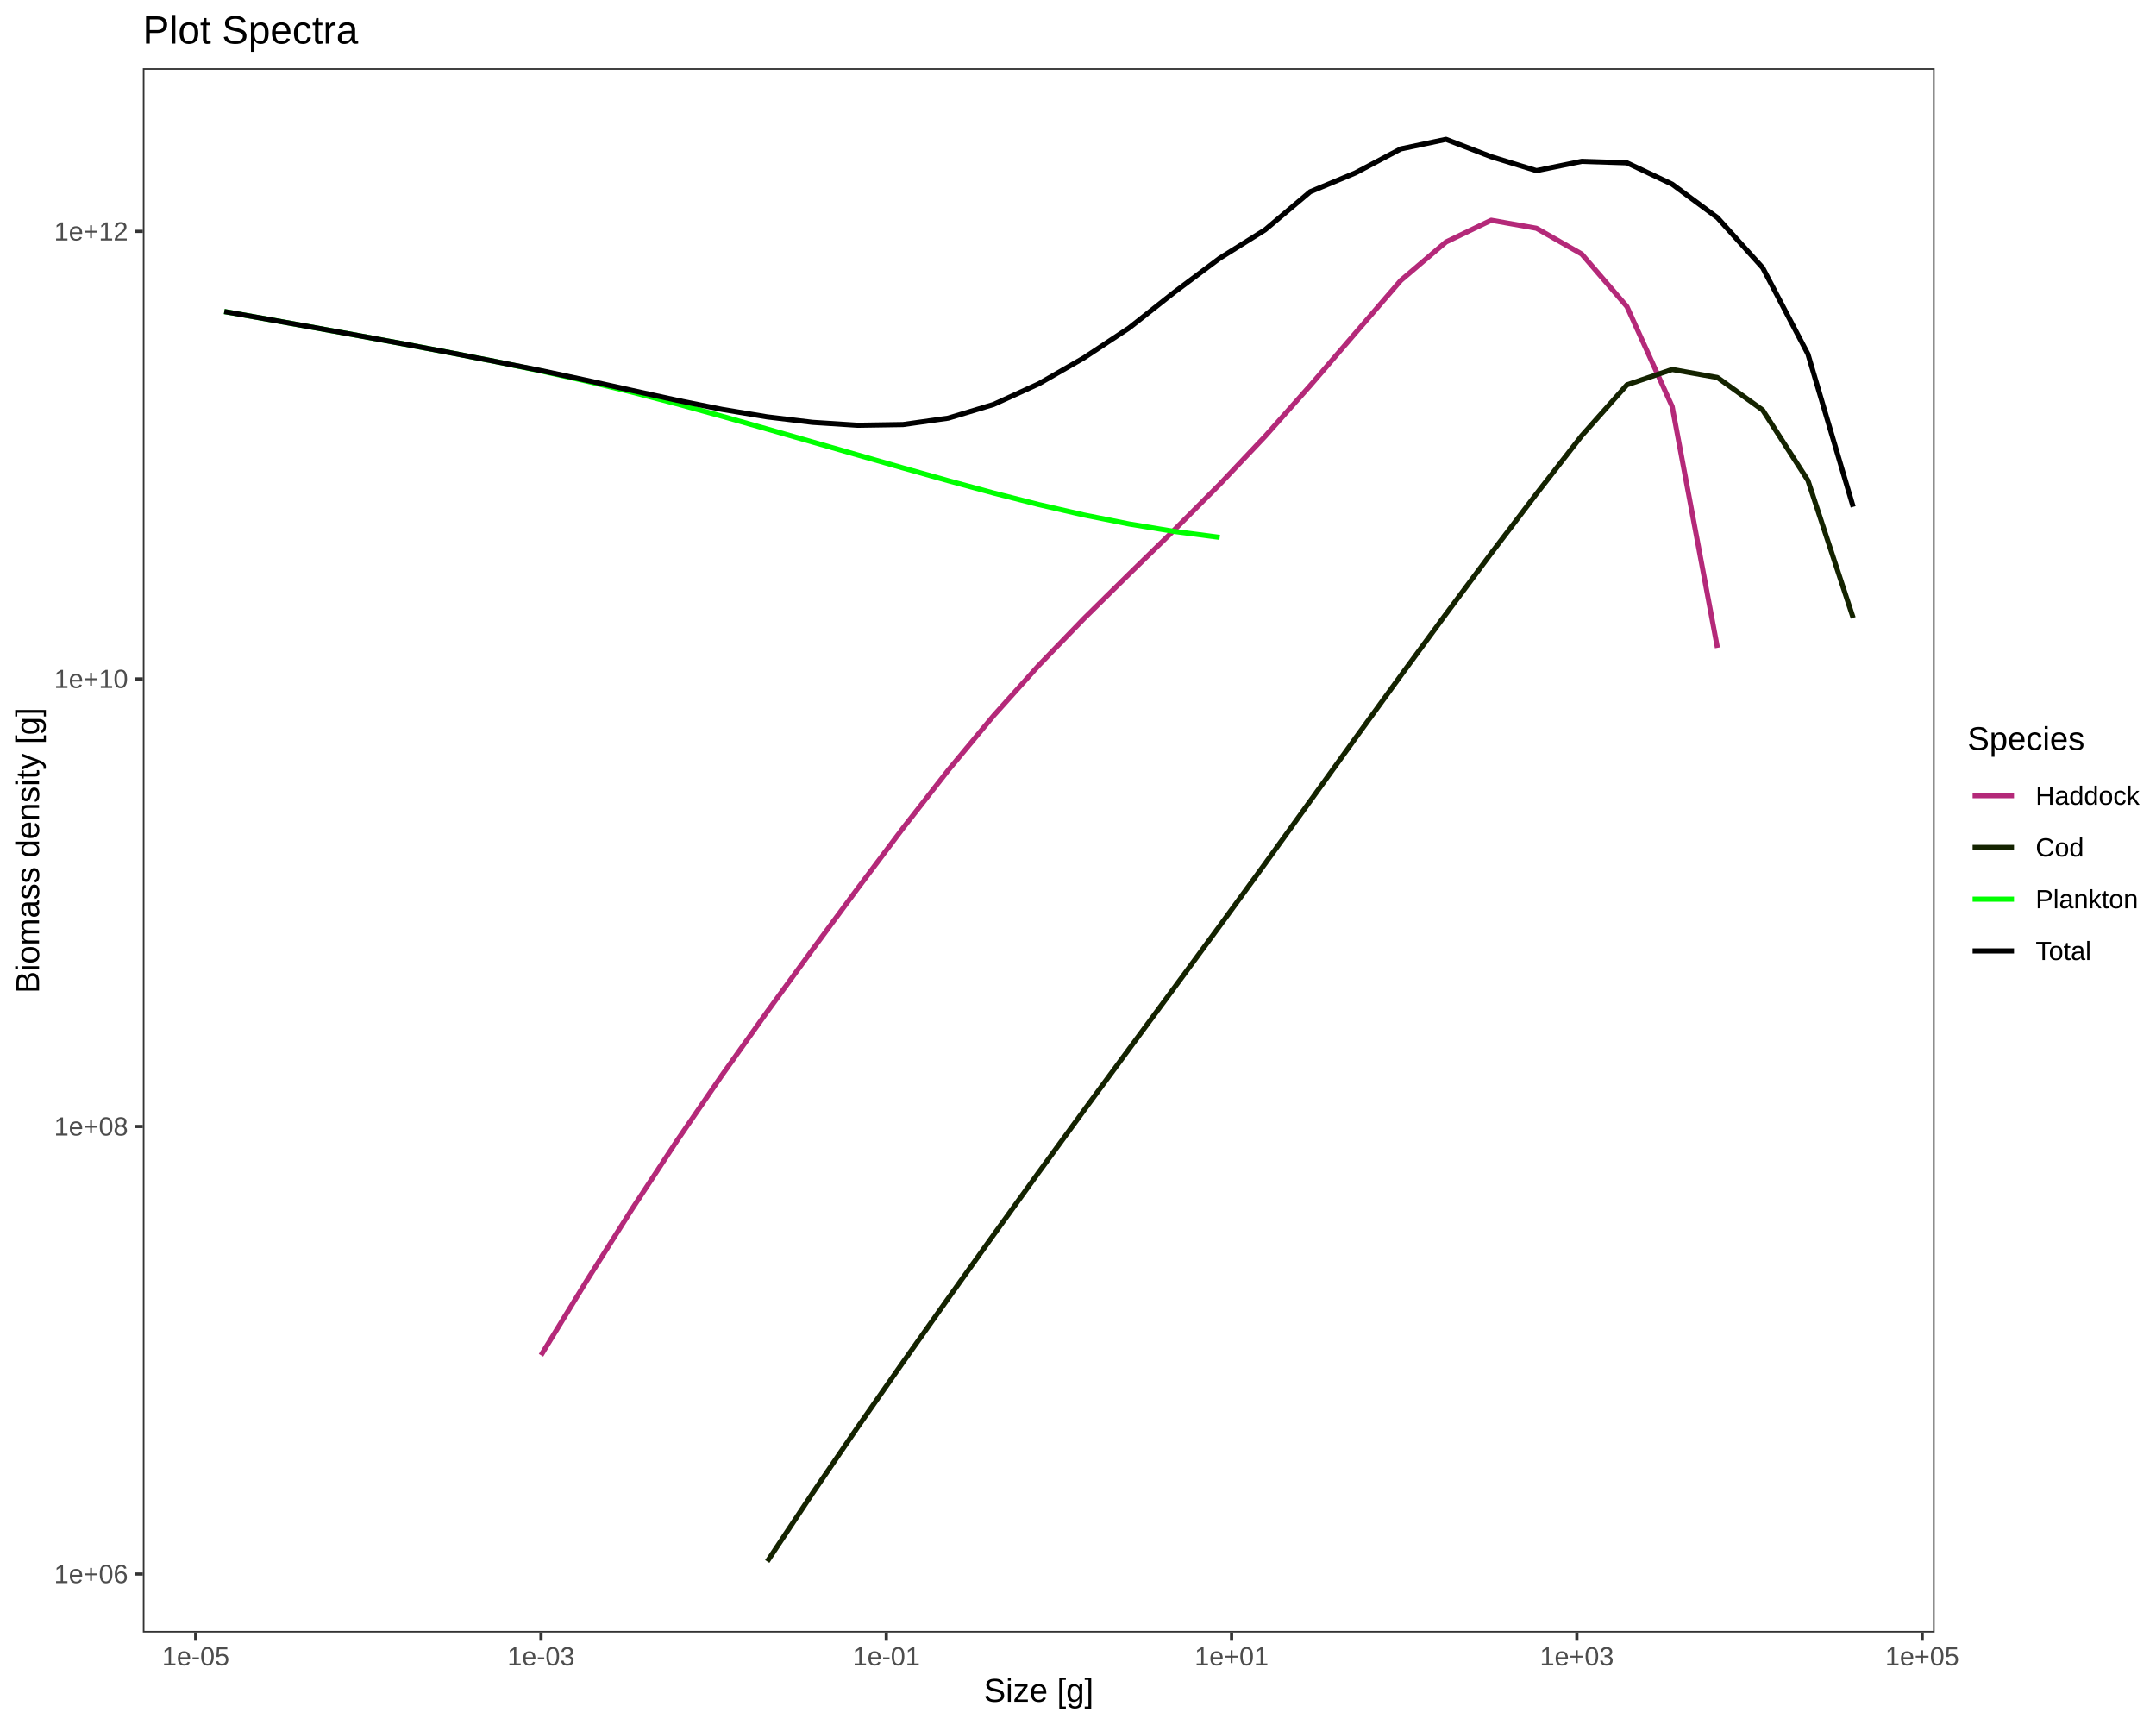
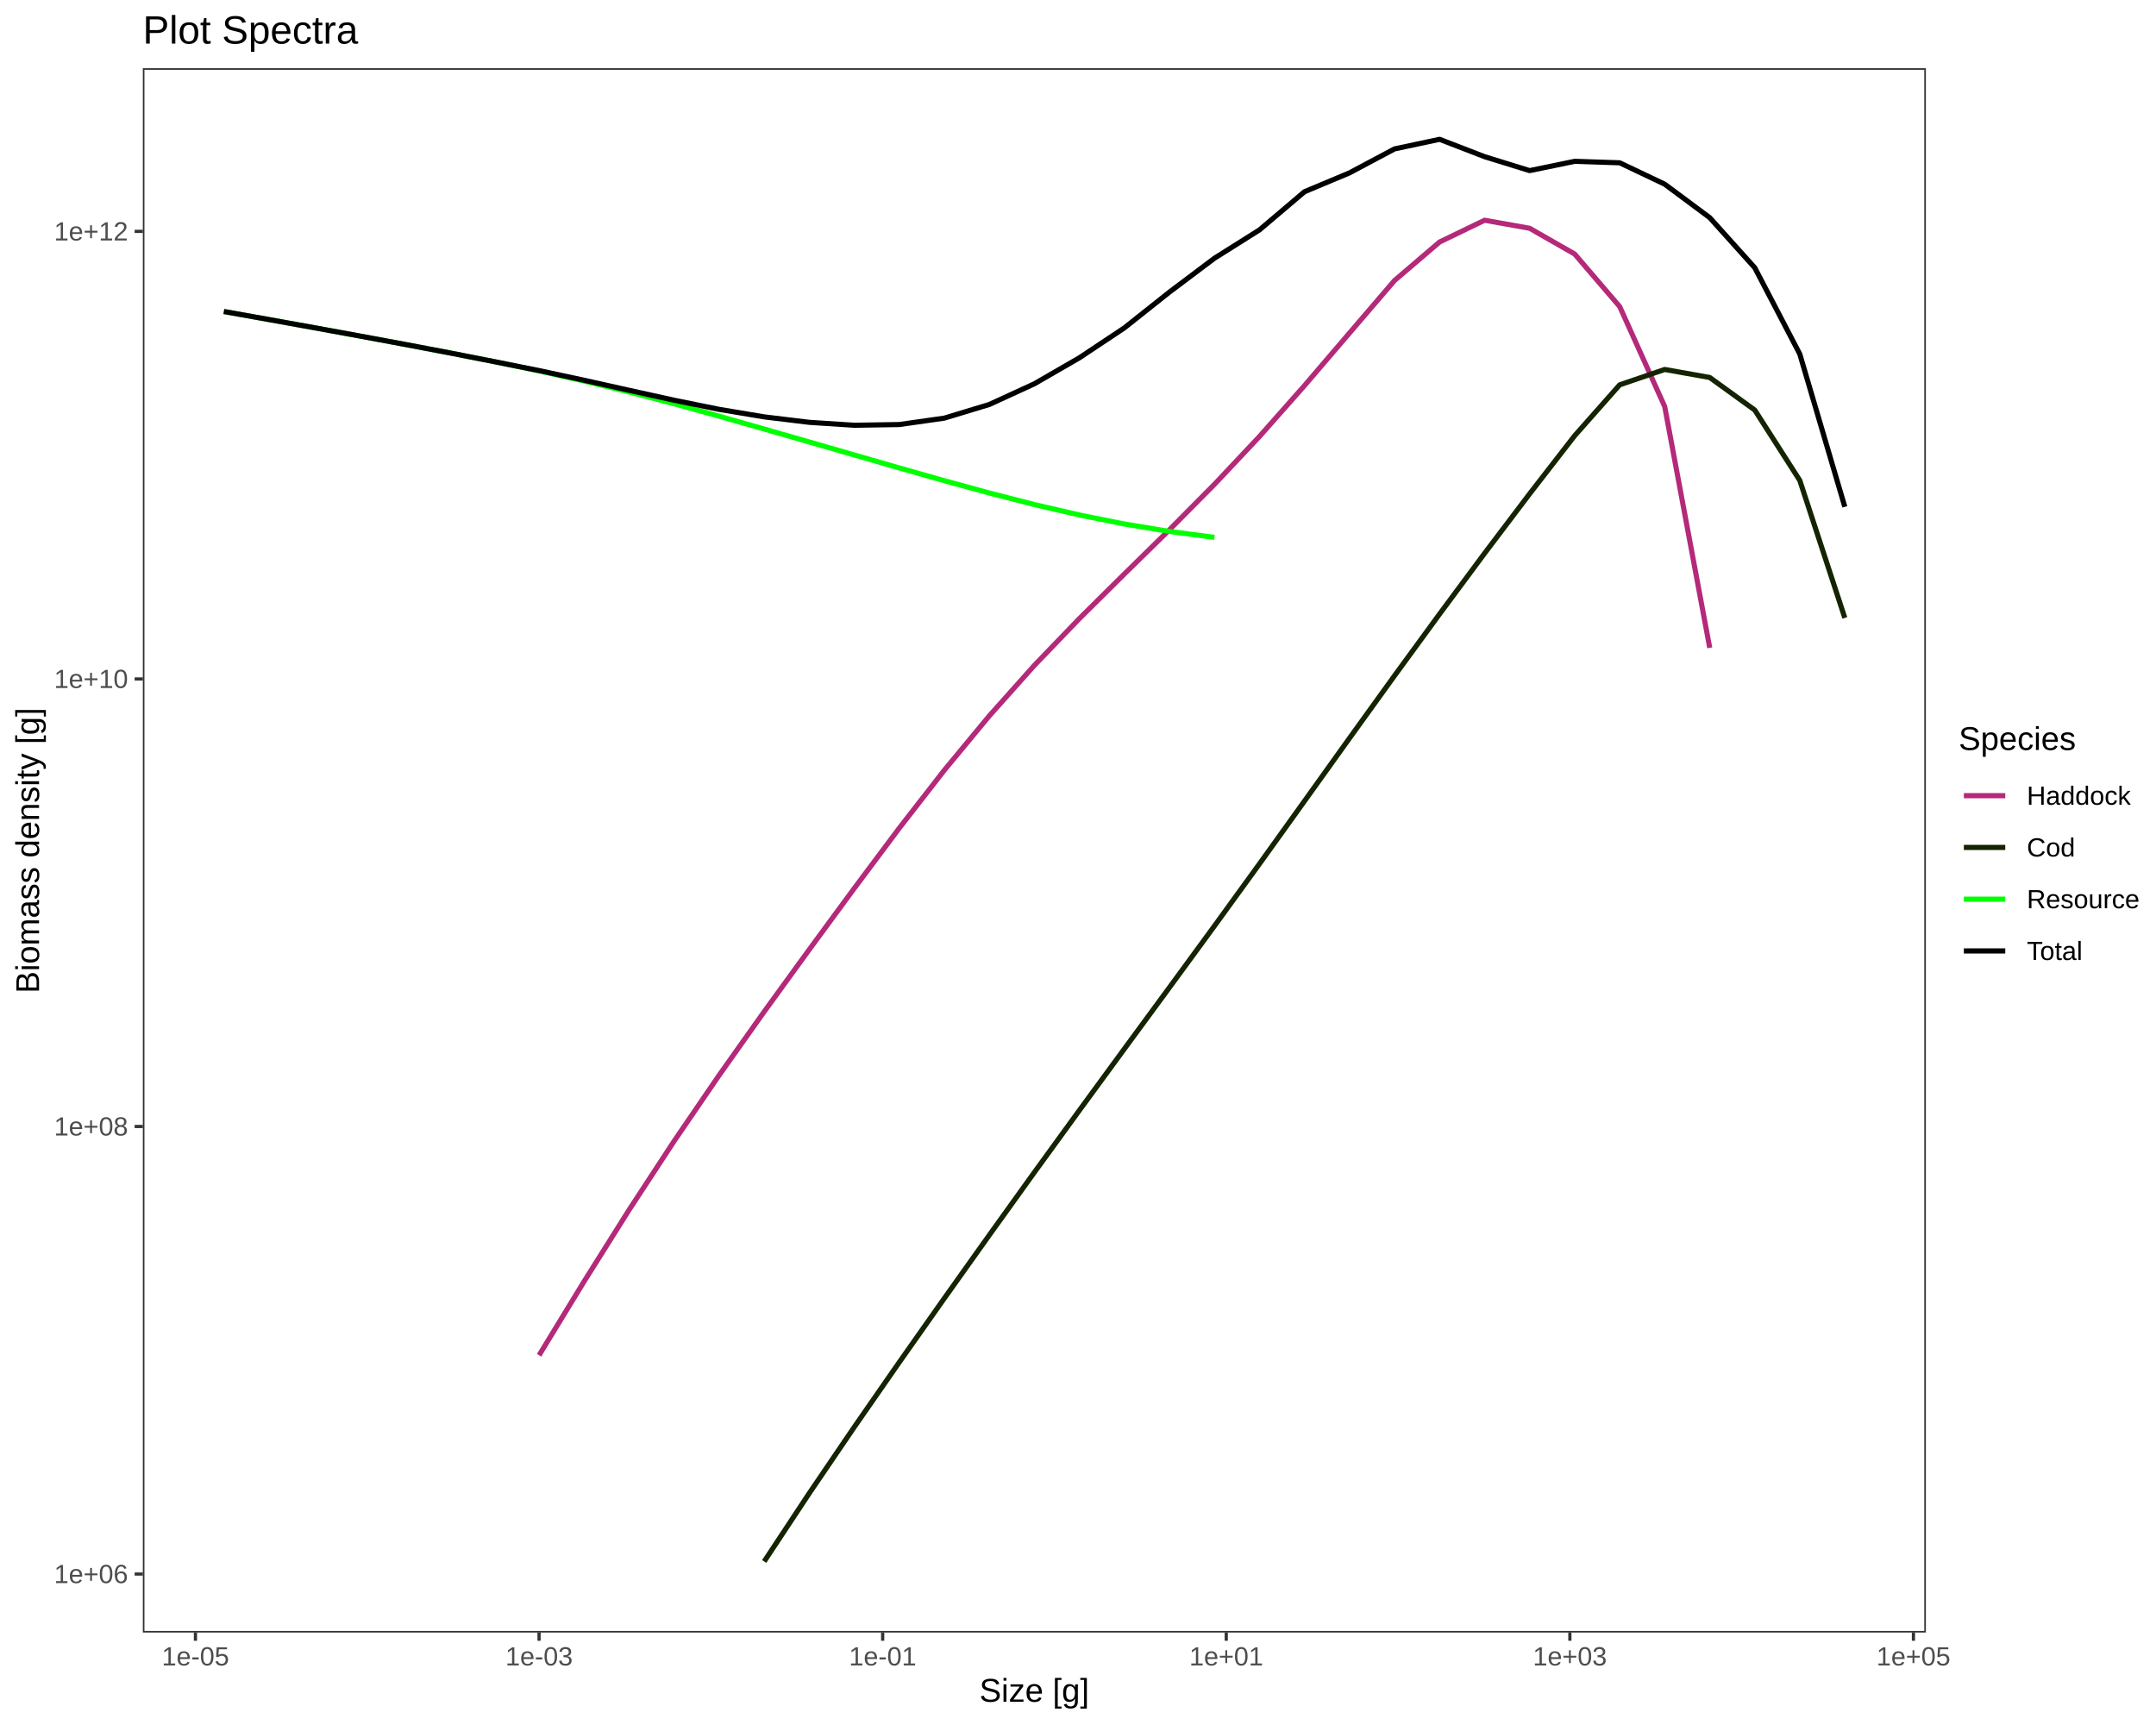
<svg xmlns="http://www.w3.org/2000/svg" viewBox="0 0 720.00 576.00">
  <defs>
    <style type="text/css">
    line, polyline, polygon, path, rect, circle {
      fill: none;
      stroke: #000000;
      stroke-linecap: round;
      stroke-linejoin: round;
      stroke-miterlimit: 10.00;
    }
  </style>
  </defs>
  <rect width="100%" height="100%" style="stroke: none; fill: #FFFFFF;" />
  <rect x="0.00" y="0.00" width="720.00" height="576.00" style="stroke-width: 1.07; stroke: #FFFFFF; fill: #FFFFFF;" />
  <defs>
-     <clipPath id="cpNDcuNzB8NjQ2LjA3fDU0NS4xM3wyMi43Nw==">
-       <rect x="47.70" y="22.77" width="598.37" height="522.36" />
+     <clipPath id="cpNDcuNzB8NjQzLjE1fDU0NS4xM3wyMi43Nw==">
+       <rect x="47.70" y="22.77" width="595.45" height="522.36" />
    </clipPath>
  </defs>
-   <rect x="47.70" y="22.77" width="598.37" height="522.36" style="stroke-width: 1.07; stroke: none; fill: #FFFFFF;" clip-path="url(#cpNDcuNzB8NjQ2LjA3fDU0NS4xM3wyMi43Nw==)" />
-   <polyline points="180.67,452.54 195.78,427.89 210.89,403.99 226.00,381.02 241.11,359.01 256.22,337.81 271.33,317.09 286.44,296.63 301.55,276.53 316.66,257.19 331.77,239.02 346.88,222.19 361.99,206.55 377.10,191.65 392.21,176.90 407.32,161.72 422.43,145.75 437.54,128.75 452.66,111.18 467.77,93.66 482.88,80.81 497.99,73.54 513.10,76.22 528.21,84.82 543.32,102.37 558.43,135.75 573.54,216.32 " style="stroke-width: 1.71; stroke: #B42979; stroke-linecap: butt;" clip-path="url(#cpNDcuNzB8NjQ2LjA3fDU0NS4xM3wyMi43Nw==)" />
-   <polyline points="256.22,521.39 271.33,498.64 286.44,476.52 301.55,454.88 316.66,433.53 331.77,412.40 346.88,391.47 361.99,370.76 377.10,350.22 392.21,329.74 407.32,309.18 422.43,288.45 437.54,267.48 452.66,246.47 467.77,225.62 482.88,205.03 497.99,184.75 513.10,164.89 528.21,145.49 543.32,128.50 558.43,123.37 573.54,126.05 588.65,136.93 603.76,160.41 618.87,206.32 " style="stroke-width: 1.71; stroke: #142300; stroke-linecap: butt;" clip-path="url(#cpNDcuNzB8NjQ2LjA3fDU0NS4xM3wyMi43Nw==)" />
-   <polyline points="74.90,104.02 90.01,106.70 105.12,109.41 120.23,112.15 135.34,114.94 150.45,117.79 165.56,120.74 180.67,123.86 195.78,127.23 210.89,130.89 226.00,134.83 241.11,138.98 256.22,143.26 271.33,147.58 286.44,151.92 301.55,156.25 316.66,160.51 331.77,164.62 346.88,168.48 361.99,171.96 377.10,174.97 392.21,177.46 407.32,179.43 " style="stroke-width: 1.71; stroke: #00FF00; stroke-linecap: butt;" clip-path="url(#cpNDcuNzB8NjQ2LjA3fDU0NS4xM3wyMi43Nw==)" />
-   <polyline points="74.90,104.02 90.01,106.70 105.12,109.41 120.23,112.15 135.34,114.94 150.45,117.79 165.56,120.74 180.67,123.74 195.78,126.97 210.89,130.32 226.00,133.64 241.11,136.69 256.22,139.20 271.33,141.02 286.44,142.00 301.55,141.76 316.66,139.62 331.77,135.06 346.88,128.16 361.99,119.48 377.10,109.48 392.21,97.54 407.32,86.23 422.43,76.77 437.54,64.02 452.66,57.72 467.77,49.72 482.88,46.52 497.99,52.32 513.10,56.97 528.21,53.87 543.32,54.36 558.43,61.50 573.54,72.68 588.65,89.40 603.76,118.22 618.87,169.24 " style="stroke-width: 1.71; stroke-linecap: butt;" clip-path="url(#cpNDcuNzB8NjQ2LjA3fDU0NS4xM3wyMi43Nw==)" />
-   <rect x="47.70" y="22.77" width="598.37" height="522.36" style="stroke-width: 1.07; stroke: #333333;" clip-path="url(#cpNDcuNzB8NjQ2LjA3fDU0NS4xM3wyMi43Nw==)" />
+   <rect x="47.70" y="22.77" width="595.45" height="522.36" style="stroke-width: 1.07; stroke: none; fill: #FFFFFF;" clip-path="url(#cpNDcuNzB8NjQzLjE1fDU0NS4xM3wyMi43Nw==)" />
+   <polyline points="180.02,452.54 195.06,427.89 210.09,403.99 225.13,381.02 240.17,359.01 255.20,337.81 270.24,317.09 285.28,296.63 300.31,276.53 315.35,257.19 330.39,239.02 345.42,222.19 360.46,206.55 375.49,191.65 390.53,176.90 405.57,161.72 420.60,145.75 435.64,128.75 450.68,111.18 465.71,93.66 480.75,80.81 495.79,73.54 510.82,76.22 525.86,84.82 540.90,102.37 555.93,135.75 570.97,216.32 " style="stroke-width: 1.71; stroke: #B42979; stroke-linecap: butt;" clip-path="url(#cpNDcuNzB8NjQzLjE1fDU0NS4xM3wyMi43Nw==)" />
+   <polyline points="255.20,521.39 270.24,498.64 285.28,476.52 300.31,454.88 315.35,433.53 330.39,412.40 345.42,391.47 360.46,370.76 375.49,350.22 390.53,329.74 405.57,309.18 420.60,288.45 435.64,267.48 450.68,246.47 465.71,225.62 480.75,205.03 495.79,184.75 510.82,164.89 525.86,145.49 540.90,128.50 555.93,123.37 570.97,126.05 586.01,136.93 601.04,160.41 616.08,206.32 " style="stroke-width: 1.71; stroke: #142300; stroke-linecap: butt;" clip-path="url(#cpNDcuNzB8NjQzLjE1fDU0NS4xM3wyMi43Nw==)" />
+   <polyline points="74.76,104.02 89.80,106.70 104.84,109.41 119.87,112.15 134.91,114.94 149.95,117.79 164.98,120.74 180.02,123.86 195.06,127.23 210.09,130.89 225.13,134.83 240.17,138.98 255.20,143.26 270.24,147.58 285.28,151.92 300.31,156.25 315.35,160.51 330.39,164.62 345.42,168.48 360.46,171.96 375.49,174.97 390.53,177.46 405.57,179.43 " style="stroke-width: 1.71; stroke: #00FF00; stroke-linecap: butt;" clip-path="url(#cpNDcuNzB8NjQzLjE1fDU0NS4xM3wyMi43Nw==)" />
+   <polyline points="74.76,104.02 89.80,106.70 104.84,109.41 119.87,112.15 134.91,114.94 149.95,117.79 164.98,120.74 180.02,123.74 195.06,126.97 210.09,130.32 225.13,133.64 240.17,136.69 255.20,139.20 270.24,141.02 285.28,142.00 300.31,141.76 315.35,139.62 330.39,135.06 345.42,128.16 360.46,119.48 375.49,109.48 390.53,97.54 405.57,86.23 420.60,76.77 435.64,64.02 450.68,57.72 465.71,49.72 480.75,46.52 495.79,52.32 510.82,56.97 525.86,53.87 540.90,54.36 555.93,61.50 570.97,72.68 586.01,89.40 601.04,118.22 616.08,169.24 " style="stroke-width: 1.71; stroke-linecap: butt;" clip-path="url(#cpNDcuNzB8NjQzLjE1fDU0NS4xM3wyMi43Nw==)" />
+   <rect x="47.70" y="22.77" width="595.45" height="522.36" style="stroke-width: 1.07; stroke: #333333;" clip-path="url(#cpNDcuNzB8NjQzLjE1fDU0NS4xM3wyMi43Nw==)" />
  <defs>
    <clipPath id="cpMC4wMHw3MjAuMDB8NTc2LjAwfDAuMDA=">
      <rect x="0.00" y="0.00" width="720.00" height="576.00" />
    </clipPath>
  </defs>
  <g clip-path="url(#cpMC4wMHw3MjAuMDB8NTc2LjAwfDAuMDA=)">
    <text x="18.06" y="528.62" style="font-size: 8.80px; fill: #4D4D4D; font-family: Liberation Sans;" textLength="24.70px" lengthAdjust="spacingAndGlyphs">1e+06</text>
  </g>
  <g clip-path="url(#cpMC4wMHw3MjAuMDB8NTc2LjAwfDAuMDA=)">
    <text x="18.06" y="379.17" style="font-size: 8.80px; fill: #4D4D4D; font-family: Liberation Sans;" textLength="24.70px" lengthAdjust="spacingAndGlyphs">1e+08</text>
  </g>
  <g clip-path="url(#cpMC4wMHw3MjAuMDB8NTc2LjAwfDAuMDA=)">
    <text x="18.06" y="229.73" style="font-size: 8.80px; fill: #4D4D4D; font-family: Liberation Sans;" textLength="24.70px" lengthAdjust="spacingAndGlyphs">1e+10</text>
  </g>
  <g clip-path="url(#cpMC4wMHw3MjAuMDB8NTc2LjAwfDAuMDA=)">
    <text x="18.06" y="80.29" style="font-size: 8.80px; fill: #4D4D4D; font-family: Liberation Sans;" textLength="24.70px" lengthAdjust="spacingAndGlyphs">1e+12</text>
  </g>
  <polyline points="44.96,525.59 47.70,525.59 " style="stroke-width: 1.07; stroke: #333333; stroke-linecap: butt;" clip-path="url(#cpMC4wMHw3MjAuMDB8NTc2LjAwfDAuMDA=)" />
  <polyline points="44.96,376.15 47.70,376.15 " style="stroke-width: 1.07; stroke: #333333; stroke-linecap: butt;" clip-path="url(#cpMC4wMHw3MjAuMDB8NTc2LjAwfDAuMDA=)" />
  <polyline points="44.96,226.71 47.70,226.71 " style="stroke-width: 1.07; stroke: #333333; stroke-linecap: butt;" clip-path="url(#cpMC4wMHw3MjAuMDB8NTc2LjAwfDAuMDA=)" />
  <polyline points="44.96,77.26 47.70,77.26 " style="stroke-width: 1.07; stroke: #333333; stroke-linecap: butt;" clip-path="url(#cpMC4wMHw3MjAuMDB8NTc2LjAwfDAuMDA=)" />
-   <polyline points="65.36,547.87 65.36,545.13 " style="stroke-width: 1.07; stroke: #333333; stroke-linecap: butt;" clip-path="url(#cpMC4wMHw3MjAuMDB8NTc2LjAwfDAuMDA=)" />
-   <polyline points="180.67,547.87 180.67,545.13 " style="stroke-width: 1.07; stroke: #333333; stroke-linecap: butt;" clip-path="url(#cpMC4wMHw3MjAuMDB8NTc2LjAwfDAuMDA=)" />
-   <polyline points="295.98,547.87 295.98,545.13 " style="stroke-width: 1.07; stroke: #333333; stroke-linecap: butt;" clip-path="url(#cpMC4wMHw3MjAuMDB8NTc2LjAwfDAuMDA=)" />
-   <polyline points="411.29,547.87 411.29,545.13 " style="stroke-width: 1.07; stroke: #333333; stroke-linecap: butt;" clip-path="url(#cpMC4wMHw3MjAuMDB8NTc2LjAwfDAuMDA=)" />
-   <polyline points="526.60,547.87 526.60,545.13 " style="stroke-width: 1.07; stroke: #333333; stroke-linecap: butt;" clip-path="url(#cpMC4wMHw3MjAuMDB8NTc2LjAwfDAuMDA=)" />
-   <polyline points="641.91,547.87 641.91,545.13 " style="stroke-width: 1.07; stroke: #333333; stroke-linecap: butt;" clip-path="url(#cpMC4wMHw3MjAuMDB8NTc2LjAwfDAuMDA=)" />
+   <polyline points="65.27,547.87 65.27,545.13 " style="stroke-width: 1.07; stroke: #333333; stroke-linecap: butt;" clip-path="url(#cpMC4wMHw3MjAuMDB8NTc2LjAwfDAuMDA=)" />
+   <polyline points="180.02,547.87 180.02,545.13 " style="stroke-width: 1.07; stroke: #333333; stroke-linecap: butt;" clip-path="url(#cpMC4wMHw3MjAuMDB8NTc2LjAwfDAuMDA=)" />
+   <polyline points="294.77,547.87 294.77,545.13 " style="stroke-width: 1.07; stroke: #333333; stroke-linecap: butt;" clip-path="url(#cpMC4wMHw3MjAuMDB8NTc2LjAwfDAuMDA=)" />
+   <polyline points="409.51,547.87 409.51,545.13 " style="stroke-width: 1.07; stroke: #333333; stroke-linecap: butt;" clip-path="url(#cpMC4wMHw3MjAuMDB8NTc2LjAwfDAuMDA=)" />
+   <polyline points="524.26,547.87 524.26,545.13 " style="stroke-width: 1.07; stroke: #333333; stroke-linecap: butt;" clip-path="url(#cpMC4wMHw3MjAuMDB8NTc2LjAwfDAuMDA=)" />
+   <polyline points="639.00,547.87 639.00,545.13 " style="stroke-width: 1.07; stroke: #333333; stroke-linecap: butt;" clip-path="url(#cpMC4wMHw3MjAuMDB8NTc2LjAwfDAuMDA=)" />
  <g clip-path="url(#cpMC4wMHw3MjAuMDB8NTc2LjAwfDAuMDA=)">
-     <text x="54.12" y="556.11" style="font-size: 8.80px; fill: #4D4D4D; font-family: Liberation Sans;" textLength="22.48px" lengthAdjust="spacingAndGlyphs">1e-05</text>
+     <text x="54.03" y="556.11" style="font-size: 8.80px; fill: #4D4D4D; font-family: Liberation Sans;" textLength="22.48px" lengthAdjust="spacingAndGlyphs">1e-05</text>
  </g>
  <g clip-path="url(#cpMC4wMHw3MjAuMDB8NTc2LjAwfDAuMDA=)">
-     <text x="169.43" y="556.11" style="font-size: 8.80px; fill: #4D4D4D; font-family: Liberation Sans;" textLength="22.48px" lengthAdjust="spacingAndGlyphs">1e-03</text>
+     <text x="168.78" y="556.11" style="font-size: 8.80px; fill: #4D4D4D; font-family: Liberation Sans;" textLength="22.48px" lengthAdjust="spacingAndGlyphs">1e-03</text>
  </g>
  <g clip-path="url(#cpMC4wMHw3MjAuMDB8NTc2LjAwfDAuMDA=)">
-     <text x="284.74" y="556.11" style="font-size: 8.80px; fill: #4D4D4D; font-family: Liberation Sans;" textLength="22.48px" lengthAdjust="spacingAndGlyphs">1e-01</text>
+     <text x="283.52" y="556.11" style="font-size: 8.80px; fill: #4D4D4D; font-family: Liberation Sans;" textLength="22.48px" lengthAdjust="spacingAndGlyphs">1e-01</text>
  </g>
  <g clip-path="url(#cpMC4wMHw3MjAuMDB8NTc2LjAwfDAuMDA=)">
-     <text x="398.94" y="556.11" style="font-size: 8.80px; fill: #4D4D4D; font-family: Liberation Sans;" textLength="24.70px" lengthAdjust="spacingAndGlyphs">1e+01</text>
+     <text x="397.16" y="556.11" style="font-size: 8.80px; fill: #4D4D4D; font-family: Liberation Sans;" textLength="24.70px" lengthAdjust="spacingAndGlyphs">1e+01</text>
  </g>
  <g clip-path="url(#cpMC4wMHw3MjAuMDB8NTc2LjAwfDAuMDA=)">
-     <text x="514.24" y="556.11" style="font-size: 8.80px; fill: #4D4D4D; font-family: Liberation Sans;" textLength="24.70px" lengthAdjust="spacingAndGlyphs">1e+03</text>
+     <text x="511.91" y="556.11" style="font-size: 8.80px; fill: #4D4D4D; font-family: Liberation Sans;" textLength="24.70px" lengthAdjust="spacingAndGlyphs">1e+03</text>
  </g>
  <g clip-path="url(#cpMC4wMHw3MjAuMDB8NTc2LjAwfDAuMDA=)">
-     <text x="629.55" y="556.11" style="font-size: 8.80px; fill: #4D4D4D; font-family: Liberation Sans;" textLength="24.70px" lengthAdjust="spacingAndGlyphs">1e+05</text>
+     <text x="626.65" y="556.11" style="font-size: 8.80px; fill: #4D4D4D; font-family: Liberation Sans;" textLength="24.70px" lengthAdjust="spacingAndGlyphs">1e+05</text>
  </g>
  <g clip-path="url(#cpMC4wMHw3MjAuMDB8NTc2LjAwfDAuMDA=)">
-     <text x="328.52" y="568.24" style="font-size: 11.00px; font-family: Liberation Sans;" textLength="36.72px" lengthAdjust="spacingAndGlyphs">Size [g]</text>
+     <text x="327.06" y="568.24" style="font-size: 11.00px; font-family: Liberation Sans;" textLength="36.72px" lengthAdjust="spacingAndGlyphs">Size [g]</text>
  </g>
  <g clip-path="url(#cpMC4wMHw3MjAuMDB8NTc2LjAwfDAuMDA=)">
    <text transform="translate(13.04,331.67) rotate(-90)" style="font-size: 11.00px; font-family: Liberation Sans;" textLength="95.44px" lengthAdjust="spacingAndGlyphs">Biomass density [g]</text>
  </g>
-   <rect x="657.03" y="241.73" width="57.49" height="84.44" style="stroke-width: 1.07; stroke: none; fill: #FFFFFF;" clip-path="url(#cpMC4wMHw3MjAuMDB8NTc2LjAwfDAuMDA=)" />
+   <rect x="654.10" y="241.73" width="60.42" height="84.44" style="stroke-width: 1.07; stroke: none; fill: #FFFFFF;" clip-path="url(#cpMC4wMHw3MjAuMDB8NTc2LjAwfDAuMDA=)" />
  <g clip-path="url(#cpMC4wMHw3MjAuMDB8NTc2LjAwfDAuMDA=)">
-     <text x="657.03" y="250.43" style="font-size: 11.00px; font-family: Liberation Sans;" textLength="39.16px" lengthAdjust="spacingAndGlyphs">Species</text>
+     <text x="654.10" y="250.43" style="font-size: 11.00px; font-family: Liberation Sans;" textLength="39.16px" lengthAdjust="spacingAndGlyphs">Species</text>
  </g>
-   <rect x="657.03" y="257.05" width="17.28" height="17.28" style="stroke-width: 1.07; stroke: none; fill: #FFFFFF;" clip-path="url(#cpMC4wMHw3MjAuMDB8NTc2LjAwfDAuMDA=)" />
-   <line x1="658.75" y1="265.69" x2="672.58" y2="265.69" style="stroke-width: 1.71; stroke: #B42979; stroke-linecap: butt;" clip-path="url(#cpMC4wMHw3MjAuMDB8NTc2LjAwfDAuMDA=)" />
-   <rect x="657.03" y="274.33" width="17.28" height="17.28" style="stroke-width: 1.07; stroke: none; fill: #FFFFFF;" clip-path="url(#cpMC4wMHw3MjAuMDB8NTc2LjAwfDAuMDA=)" />
-   <line x1="658.75" y1="282.97" x2="672.58" y2="282.97" style="stroke-width: 1.71; stroke: #142300; stroke-linecap: butt;" clip-path="url(#cpMC4wMHw3MjAuMDB8NTc2LjAwfDAuMDA=)" />
-   <rect x="657.03" y="291.61" width="17.28" height="17.28" style="stroke-width: 1.07; stroke: none; fill: #FFFFFF;" clip-path="url(#cpMC4wMHw3MjAuMDB8NTc2LjAwfDAuMDA=)" />
-   <line x1="658.75" y1="300.25" x2="672.58" y2="300.25" style="stroke-width: 1.71; stroke: #00FF00; stroke-linecap: butt;" clip-path="url(#cpMC4wMHw3MjAuMDB8NTc2LjAwfDAuMDA=)" />
-   <rect x="657.03" y="308.89" width="17.28" height="17.28" style="stroke-width: 1.07; stroke: none; fill: #FFFFFF;" clip-path="url(#cpMC4wMHw3MjAuMDB8NTc2LjAwfDAuMDA=)" />
-   <line x1="658.75" y1="317.53" x2="672.58" y2="317.53" style="stroke-width: 1.71; stroke-linecap: butt;" clip-path="url(#cpMC4wMHw3MjAuMDB8NTc2LjAwfDAuMDA=)" />
+   <rect x="654.10" y="257.05" width="17.28" height="17.28" style="stroke-width: 1.07; stroke: none; fill: #FFFFFF;" clip-path="url(#cpMC4wMHw3MjAuMDB8NTc2LjAwfDAuMDA=)" />
+   <line x1="655.83" y1="265.69" x2="669.66" y2="265.69" style="stroke-width: 1.71; stroke: #B42979; stroke-linecap: butt;" clip-path="url(#cpMC4wMHw3MjAuMDB8NTc2LjAwfDAuMDA=)" />
+   <rect x="654.10" y="274.33" width="17.28" height="17.28" style="stroke-width: 1.07; stroke: none; fill: #FFFFFF;" clip-path="url(#cpMC4wMHw3MjAuMDB8NTc2LjAwfDAuMDA=)" />
+   <line x1="655.83" y1="282.97" x2="669.66" y2="282.97" style="stroke-width: 1.71; stroke: #142300; stroke-linecap: butt;" clip-path="url(#cpMC4wMHw3MjAuMDB8NTc2LjAwfDAuMDA=)" />
+   <rect x="654.10" y="291.61" width="17.28" height="17.28" style="stroke-width: 1.07; stroke: none; fill: #FFFFFF;" clip-path="url(#cpMC4wMHw3MjAuMDB8NTc2LjAwfDAuMDA=)" />
+   <line x1="655.83" y1="300.25" x2="669.66" y2="300.25" style="stroke-width: 1.71; stroke: #00FF00; stroke-linecap: butt;" clip-path="url(#cpMC4wMHw3MjAuMDB8NTc2LjAwfDAuMDA=)" />
+   <rect x="654.10" y="308.89" width="17.28" height="17.28" style="stroke-width: 1.07; stroke: none; fill: #FFFFFF;" clip-path="url(#cpMC4wMHw3MjAuMDB8NTc2LjAwfDAuMDA=)" />
+   <line x1="655.83" y1="317.53" x2="669.66" y2="317.53" style="stroke-width: 1.71; stroke-linecap: butt;" clip-path="url(#cpMC4wMHw3MjAuMDB8NTc2LjAwfDAuMDA=)" />
  <g clip-path="url(#cpMC4wMHw3MjAuMDB8NTc2LjAwfDAuMDA=)">
-     <text x="679.79" y="268.72" style="font-size: 8.80px; font-family: Liberation Sans;" textLength="34.73px" lengthAdjust="spacingAndGlyphs">Haddock</text>
+     <text x="676.86" y="268.72" style="font-size: 8.80px; font-family: Liberation Sans;" textLength="34.73px" lengthAdjust="spacingAndGlyphs">Haddock</text>
  </g>
  <g clip-path="url(#cpMC4wMHw3MjAuMDB8NTc2LjAwfDAuMDA=)">
-     <text x="679.79" y="286.00" style="font-size: 8.80px; font-family: Liberation Sans;" textLength="16.14px" lengthAdjust="spacingAndGlyphs">Cod</text>
+     <text x="676.86" y="286.00" style="font-size: 8.80px; font-family: Liberation Sans;" textLength="16.14px" lengthAdjust="spacingAndGlyphs">Cod</text>
  </g>
  <g clip-path="url(#cpMC4wMHw3MjAuMDB8NTc2LjAwfDAuMDA=)">
-     <text x="679.79" y="303.28" style="font-size: 8.80px; font-family: Liberation Sans;" textLength="34.23px" lengthAdjust="spacingAndGlyphs">Plankton</text>
+     <text x="676.86" y="303.28" style="font-size: 8.80px; font-family: Liberation Sans;" textLength="37.66px" lengthAdjust="spacingAndGlyphs">Resource</text>
  </g>
  <g clip-path="url(#cpMC4wMHw3MjAuMDB8NTc2LjAwfDAuMDA=)">
-     <text x="679.79" y="320.56" style="font-size: 8.80px; font-family: Liberation Sans;" textLength="18.58px" lengthAdjust="spacingAndGlyphs">Total</text>
+     <text x="676.86" y="320.56" style="font-size: 8.80px; font-family: Liberation Sans;" textLength="18.58px" lengthAdjust="spacingAndGlyphs">Total</text>
  </g>
  <g clip-path="url(#cpMC4wMHw3MjAuMDB8NTc2LjAwfDAuMDA=)">
    <text x="47.70" y="14.56" style="font-size: 13.20px; font-family: Liberation Sans;" textLength="71.80px" lengthAdjust="spacingAndGlyphs">Plot Spectra</text>
  </g>
</svg>
